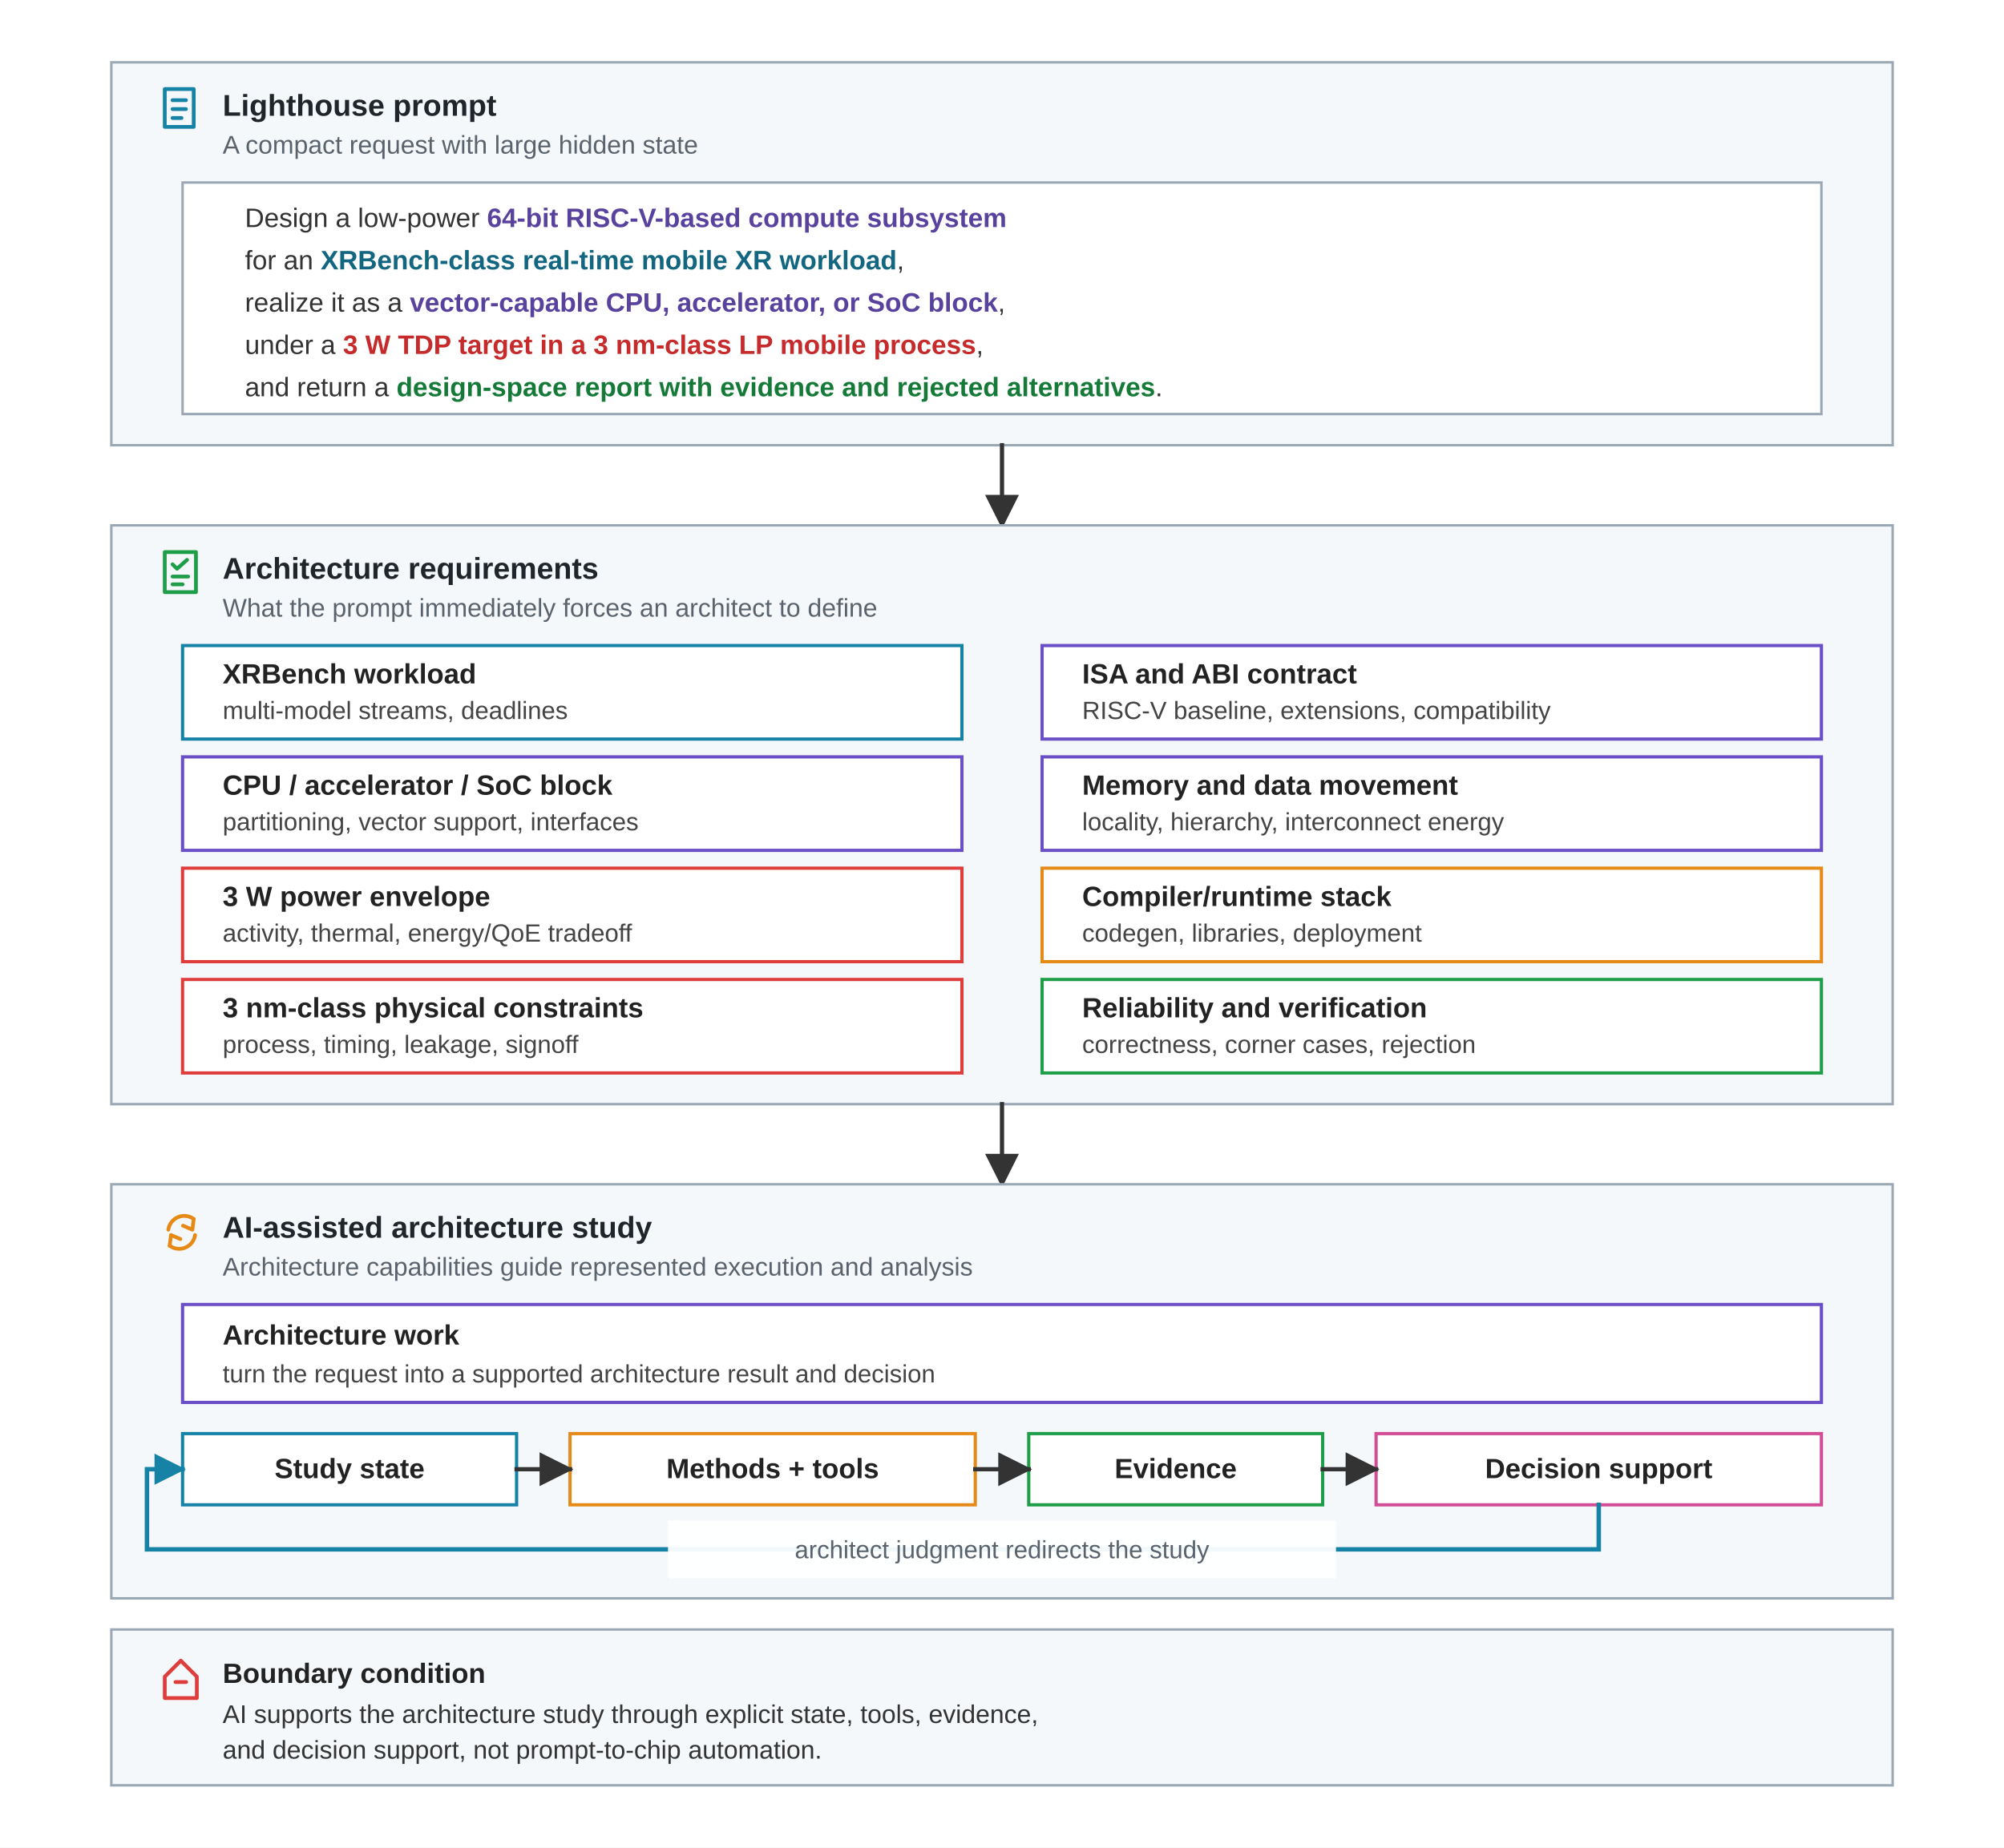
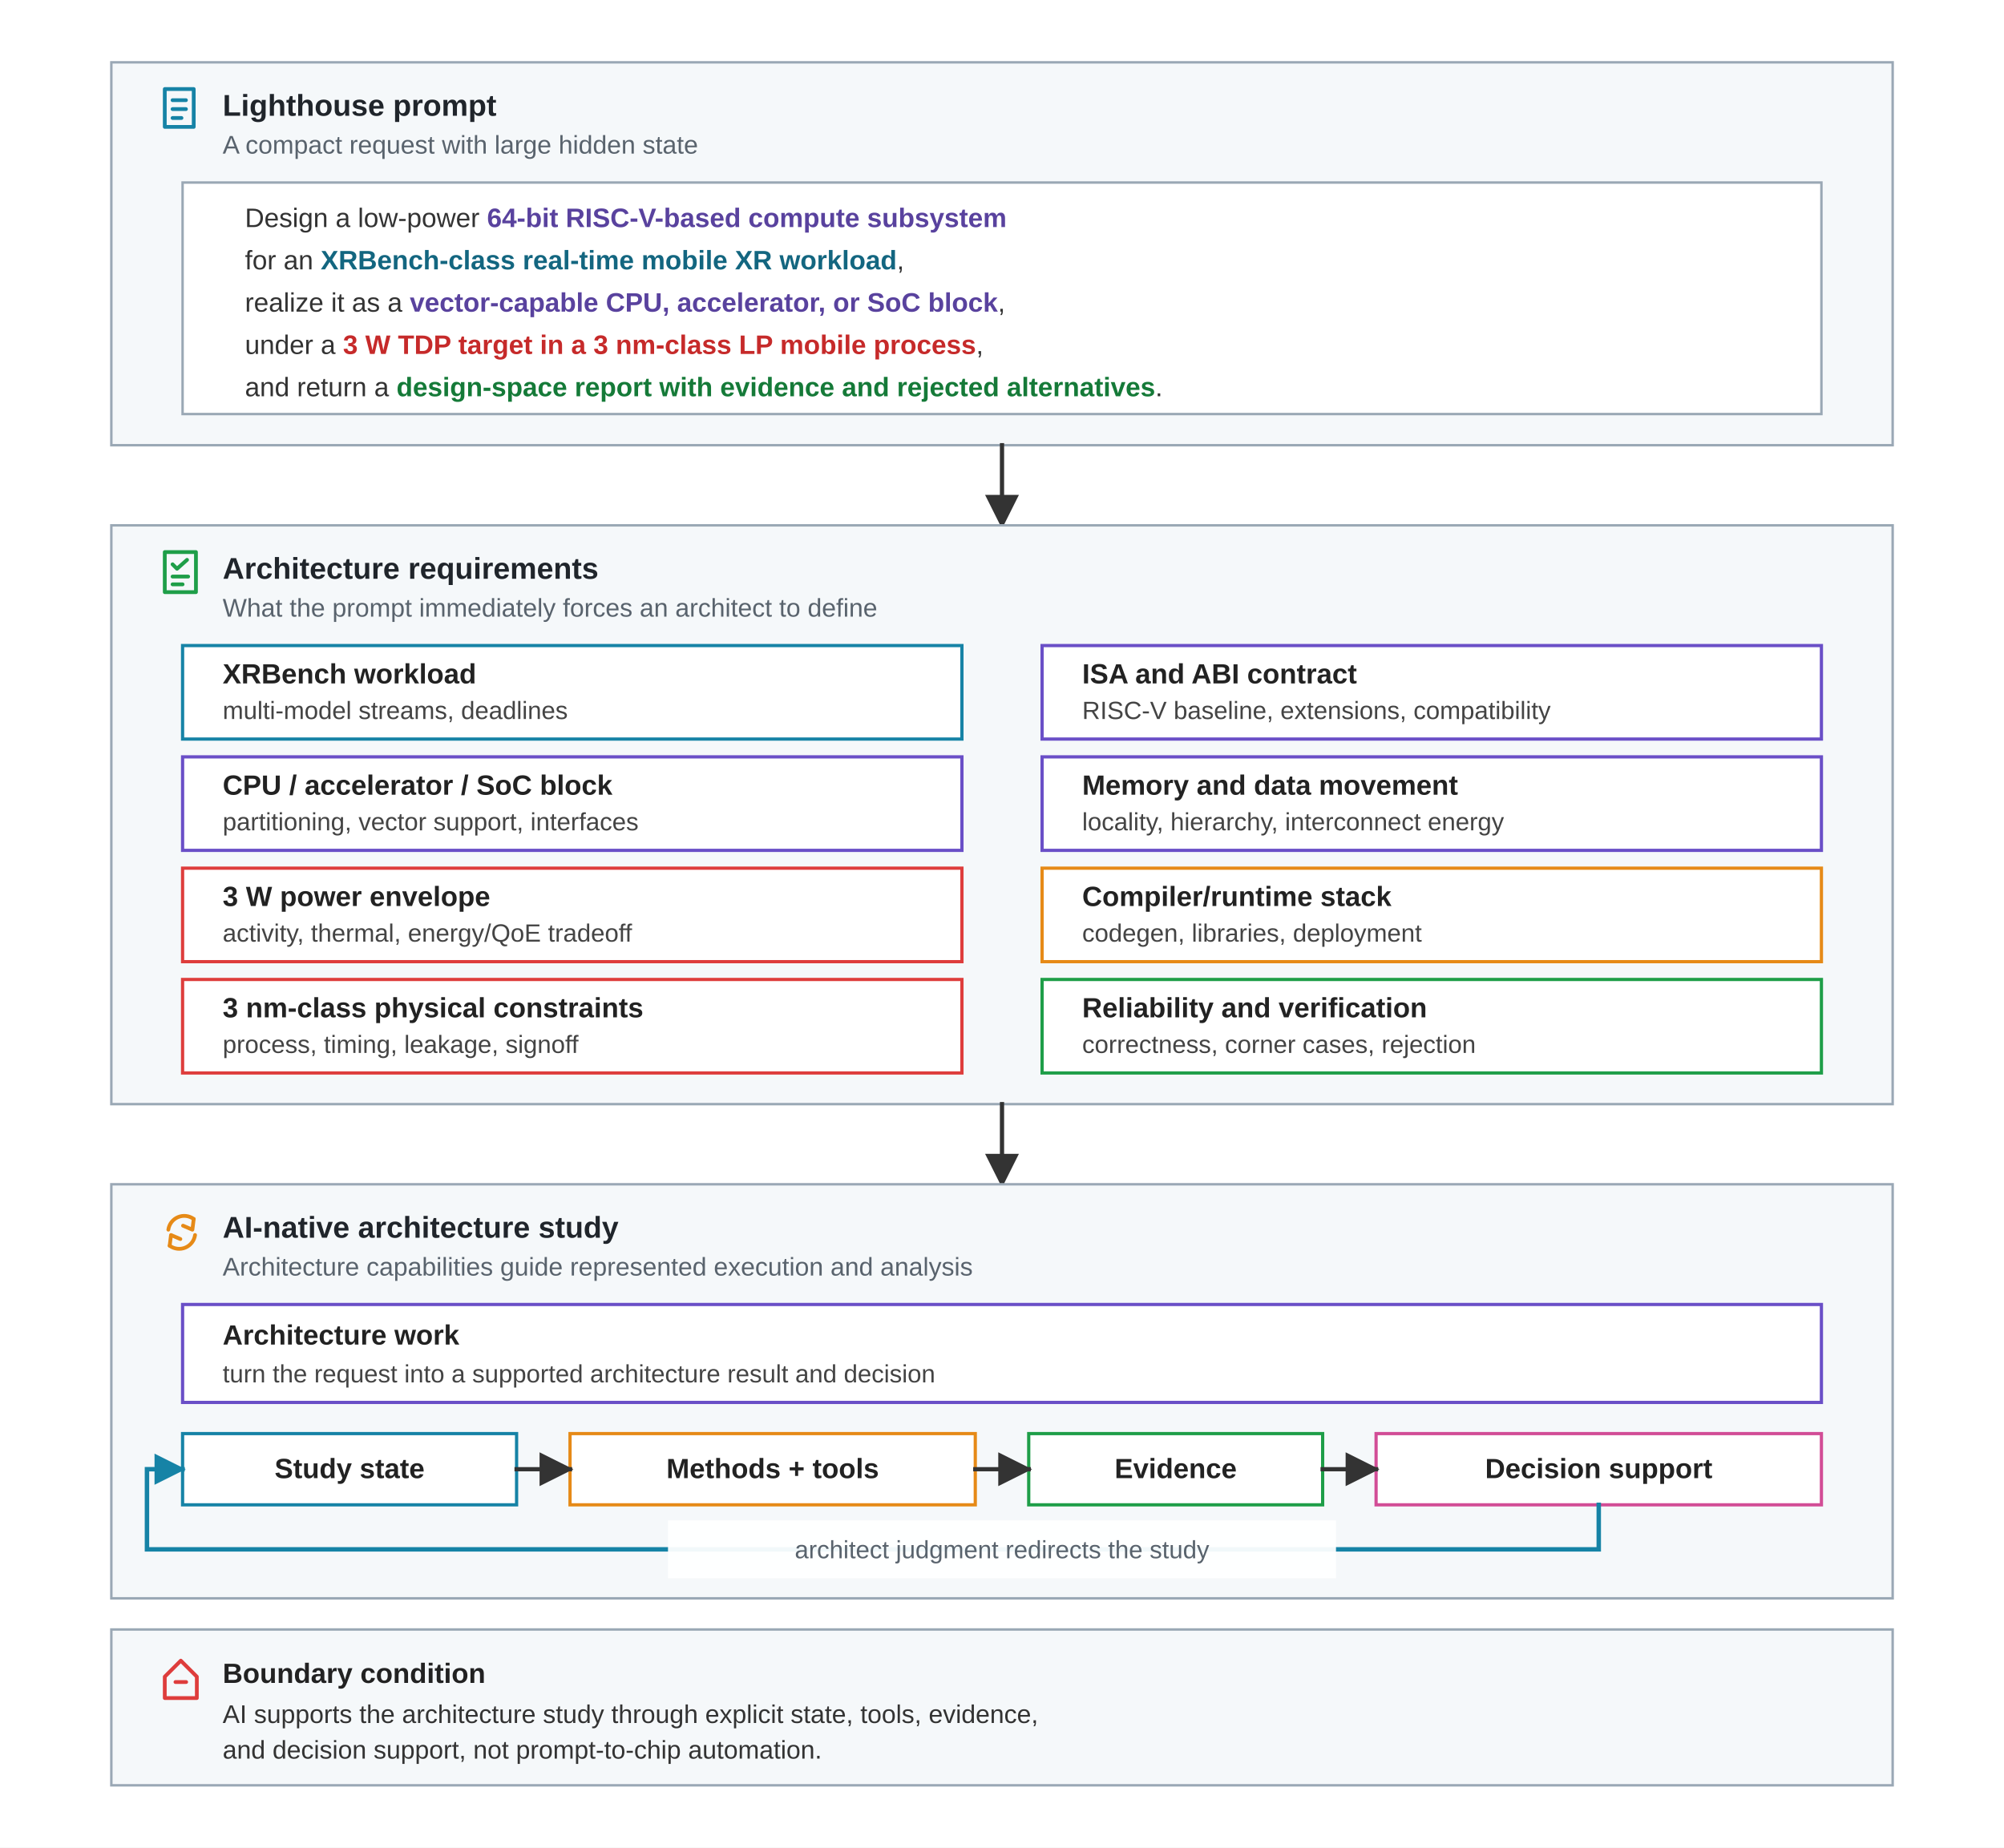
<svg xmlns="http://www.w3.org/2000/svg" viewBox="0 0 900 830" role="img">
  <defs>
    <marker id="arrow" viewBox="0 0 10 10" refX="9" refY="5" markerWidth="8" markerHeight="8" orient="auto-start-reverse">
      <path d="M 0 0 L 10 5 L 0 10 z" fill="#333333" />
    </marker>
    <marker id="arrow-blue" viewBox="0 0 10 10" refX="9" refY="5" markerWidth="7" markerHeight="7" orient="auto-start-reverse">
      <path d="M 0 0 L 10 5 L 0 10 z" fill="#1683A6" />
    </marker>
    <style>
      .font { font-family: Arial, Helvetica, sans-serif; }
      .panel-title { font-size: 13.5px; font-weight: 700; fill: #20252B; }
      .panel-subtitle { font-size: 11.5px; fill: #59636D; }
      .body-bold { font-size: 12.5px; font-weight: 700; fill: #222222; }
      .chip { font-size: 12.5px; font-weight: 700; fill: #222222; }
      .small { font-size: 11.2px; fill: #444444; }
      .boundary-body { font-size: 11.5px; fill: #333333; }
      .prompt-line { font-size: 12px; fill: #333333; }
      .prompt-strong { font-weight: 700; }
      .micro { font-size: 11.2px; fill: #59636D; }
      .panel { fill: #F5F8FA; stroke: #9AA8B5; stroke-width: 1.1; }
      .role-box { fill: #FFFFFF; stroke-width: 1.45; }
      .line { stroke: #333333; stroke-width: 1.9; fill: none; stroke-linecap: square; stroke-linejoin: miter; }
      .blue-line { stroke: #1683A6; stroke-width: 2.0; fill: none; stroke-linecap: square; stroke-linejoin: miter; }
      .label-bg { fill: #FFFFFF; opacity: 0.94; }
      .glyph { fill: none; stroke: currentColor; stroke-width: 1.7; stroke-linecap: round; stroke-linejoin: round; }
      .glyph-blue { color: #1683A6; }
      .glyph-green { color: #1E9E48; }
      .glyph-orange { color: #E68A17; }
      .glyph-red { color: #DE3D3C; }
    </style>
  </defs>
  <rect width="900" height="830" fill="#FFFFFF" />
  <rect class="panel" x="50" y="28" width="800" height="172" />
  <g class="glyph glyph-blue" transform="translate(74 40)">
    <rect x="0" y="0" width="13" height="17" />
    <path d="M 3.5 5 L 9.5 5" />
    <path d="M 3.5 9 L 9.5 9" />
    <path d="M 3.5 13 L 7.5 13" />
  </g>
  <text class="font panel-title" x="100" y="52">Lighthouse prompt</text>
  <text class="font panel-subtitle" x="100" y="69">A compact request with large hidden state</text>
  <rect x="82" y="82" width="736" height="104" fill="#FFFFFF" stroke="#9AA8B5" stroke-width="1.1" />
  <g class="font">
    <text class="prompt-line" x="110" y="102">
      Design a low-power <tspan class="prompt-strong" fill="#59429E">64-bit RISC-V-based</tspan>
      <tspan class="prompt-strong" fill="#59429E">compute subsystem</tspan>
    </text>
    <text class="prompt-line" x="110" y="121">
      for an <tspan class="prompt-strong" fill="#136680">XRBench-class real-time mobile XR workload</tspan>,
    </text>
    <text class="prompt-line" x="110" y="140">
      realize it as a <tspan class="prompt-strong" fill="#59429E">vector-capable CPU, accelerator, or SoC block</tspan>,
    </text>
    <text class="prompt-line" x="110" y="159">
      under a <tspan class="prompt-strong" fill="#C62A2A">3 W TDP target in a 3 nm-class LP mobile process</tspan>,
    </text>
    <text class="prompt-line" x="110" y="178">
      and return a <tspan class="prompt-strong" fill="#157A38">design-space report with evidence and rejected alternatives</tspan>.
    </text>
  </g>
  <line class="line" x1="450" y1="200" x2="450" y2="236" marker-end="url(#arrow)" />
  <rect class="panel" x="50" y="236" width="800" height="260" />
  <g class="glyph glyph-green" transform="translate(74 248)">
    <rect x="0" y="0" width="14" height="18" />
    <path d="M 3.5 5.5 L 5.5 7.5 L 10 3.5" />
    <path d="M 3.5 11 L 10.5 11" />
    <path d="M 3.5 14.5 L 8 14.5" />
  </g>
  <text class="font panel-title" x="100" y="260">Architecture requirements</text>
  <text class="font panel-subtitle" x="100" y="277">What the prompt immediately forces an architect to define</text>
  <g class="font">
    <rect class="role-box" x="82" y="290" width="350" height="42" stroke="#1683A6" />
    <text class="body-bold" x="100" y="307">XRBench workload</text>
    <text class="small" x="100" y="323">multi-model streams, deadlines</text>
    <rect class="role-box" x="468" y="290" width="350" height="42" stroke="#6A4FC7" />
    <text class="body-bold" x="486" y="307">ISA and ABI contract</text>
    <text class="small" x="486" y="323">RISC-V baseline, extensions, compatibility</text>
    <rect class="role-box" x="82" y="340" width="350" height="42" stroke="#6A4FC7" />
    <text class="body-bold" x="100" y="357">CPU / accelerator / SoC block</text>
    <text class="small" x="100" y="373">partitioning, vector support, interfaces</text>
    <rect class="role-box" x="468" y="340" width="350" height="42" stroke="#6A4FC7" />
    <text class="body-bold" x="486" y="357">Memory and data movement</text>
    <text class="small" x="486" y="373">locality, hierarchy, interconnect energy</text>
    <rect class="role-box" x="82" y="390" width="350" height="42" stroke="#DE3D3C" />
    <text class="body-bold" x="100" y="407">3 W power envelope</text>
    <text class="small" x="100" y="423">activity, thermal, energy/QoE tradeoff</text>
    <rect class="role-box" x="468" y="390" width="350" height="42" stroke="#E68A17" />
    <text class="body-bold" x="486" y="407">Compiler/runtime stack</text>
    <text class="small" x="486" y="423">codegen, libraries, deployment</text>
    <rect class="role-box" x="82" y="440" width="350" height="42" stroke="#DE3D3C" />
    <text class="body-bold" x="100" y="457">3 nm-class physical constraints</text>
    <text class="small" x="100" y="473">process, timing, leakage, signoff</text>
    <rect class="role-box" x="468" y="440" width="350" height="42" stroke="#1E9E48" />
    <text class="body-bold" x="486" y="457">Reliability and verification</text>
    <text class="small" x="486" y="473">correctness, corner cases, rejection</text>
  </g>
  <line class="line" x1="450" y1="496" x2="450" y2="532" marker-end="url(#arrow)" />
  <rect class="panel" x="50" y="532" width="800" height="186" />
  <g class="glyph glyph-orange" transform="translate(72 544)">
    <path d="M 3.6 8.4 A 7.2 7.2 0 0 1 15 3.6" />
    <path d="M 15 3.6 L 14.4 8.4 L 10.2 6.6" />
    <path d="M 15.6 10.8 A 7.2 7.2 0 0 1 4.2 15.6" />
    <path d="M 4.2 15.6 L 4.8 10.8 L 9 12.6" />
  </g>
-   <text class="font panel-title" x="100" y="556">AI-assisted architecture study</text>
+   <text class="font panel-title" x="100" y="556">AI-native architecture study</text>
  <text class="font panel-subtitle" x="100" y="573">Architecture capabilities guide represented execution and analysis</text>
  <g class="font">
    <rect class="role-box" x="82" y="586" width="736" height="44" stroke="#6A4FC7" />
    <text class="body-bold" x="100" y="604">Architecture work</text>
    <text class="small" x="100" y="621">turn the request into a supported architecture result and decision</text>
    <rect class="role-box" x="82" y="644" width="150" height="32" stroke="#1683A6" />
    <text class="chip" x="157" y="664" text-anchor="middle">Study state</text>
    <rect class="role-box" x="256" y="644" width="182" height="32" stroke="#E68A17" />
    <text class="chip" x="347" y="664" text-anchor="middle">Methods + tools</text>
    <rect class="role-box" x="462" y="644" width="132" height="32" stroke="#1E9E48" />
    <text class="chip" x="528" y="664" text-anchor="middle">Evidence</text>
    <rect class="role-box" x="618" y="644" width="200" height="32" stroke="#D24D96" />
    <text class="chip" x="718" y="664" text-anchor="middle">Decision support</text>
    <line class="line" x1="232" y1="660" x2="256" y2="660" marker-end="url(#arrow)" />
    <line class="line" x1="438" y1="660" x2="462" y2="660" marker-end="url(#arrow)" />
    <line class="line" x1="594" y1="660" x2="618" y2="660" marker-end="url(#arrow)" />
    <path class="blue-line" d="M 718 676 L 718 696 L 66 696 L 66 660 L 82 660" marker-end="url(#arrow-blue)" />
    <rect class="label-bg" x="300" y="683" width="300" height="26" />
    <text class="font micro" x="450" y="700" text-anchor="middle">architect judgment redirects the study</text>
  </g>
  <rect x="50" y="732" width="800" height="70" fill="#F5F8FA" stroke="#9AA8B5" stroke-width="1.1" />
  <g class="glyph glyph-red" transform="translate(74 746)">
    <path d="M 7.2 0 L 14.4 7.2 L 14.4 16.8 L 0 16.8 L 0 7.2 Z" />
    <path d="M 4.8 9.6 L 9.6 9.6" />
  </g>
  <text class="font body-bold" x="100" y="756">Boundary condition</text>
  <text class="font boundary-body" x="100" y="774">AI supports the architecture study through explicit state, tools, evidence,</text>
  <text class="font boundary-body" x="100" y="790">and decision support, not prompt-to-chip automation.</text>
</svg>
